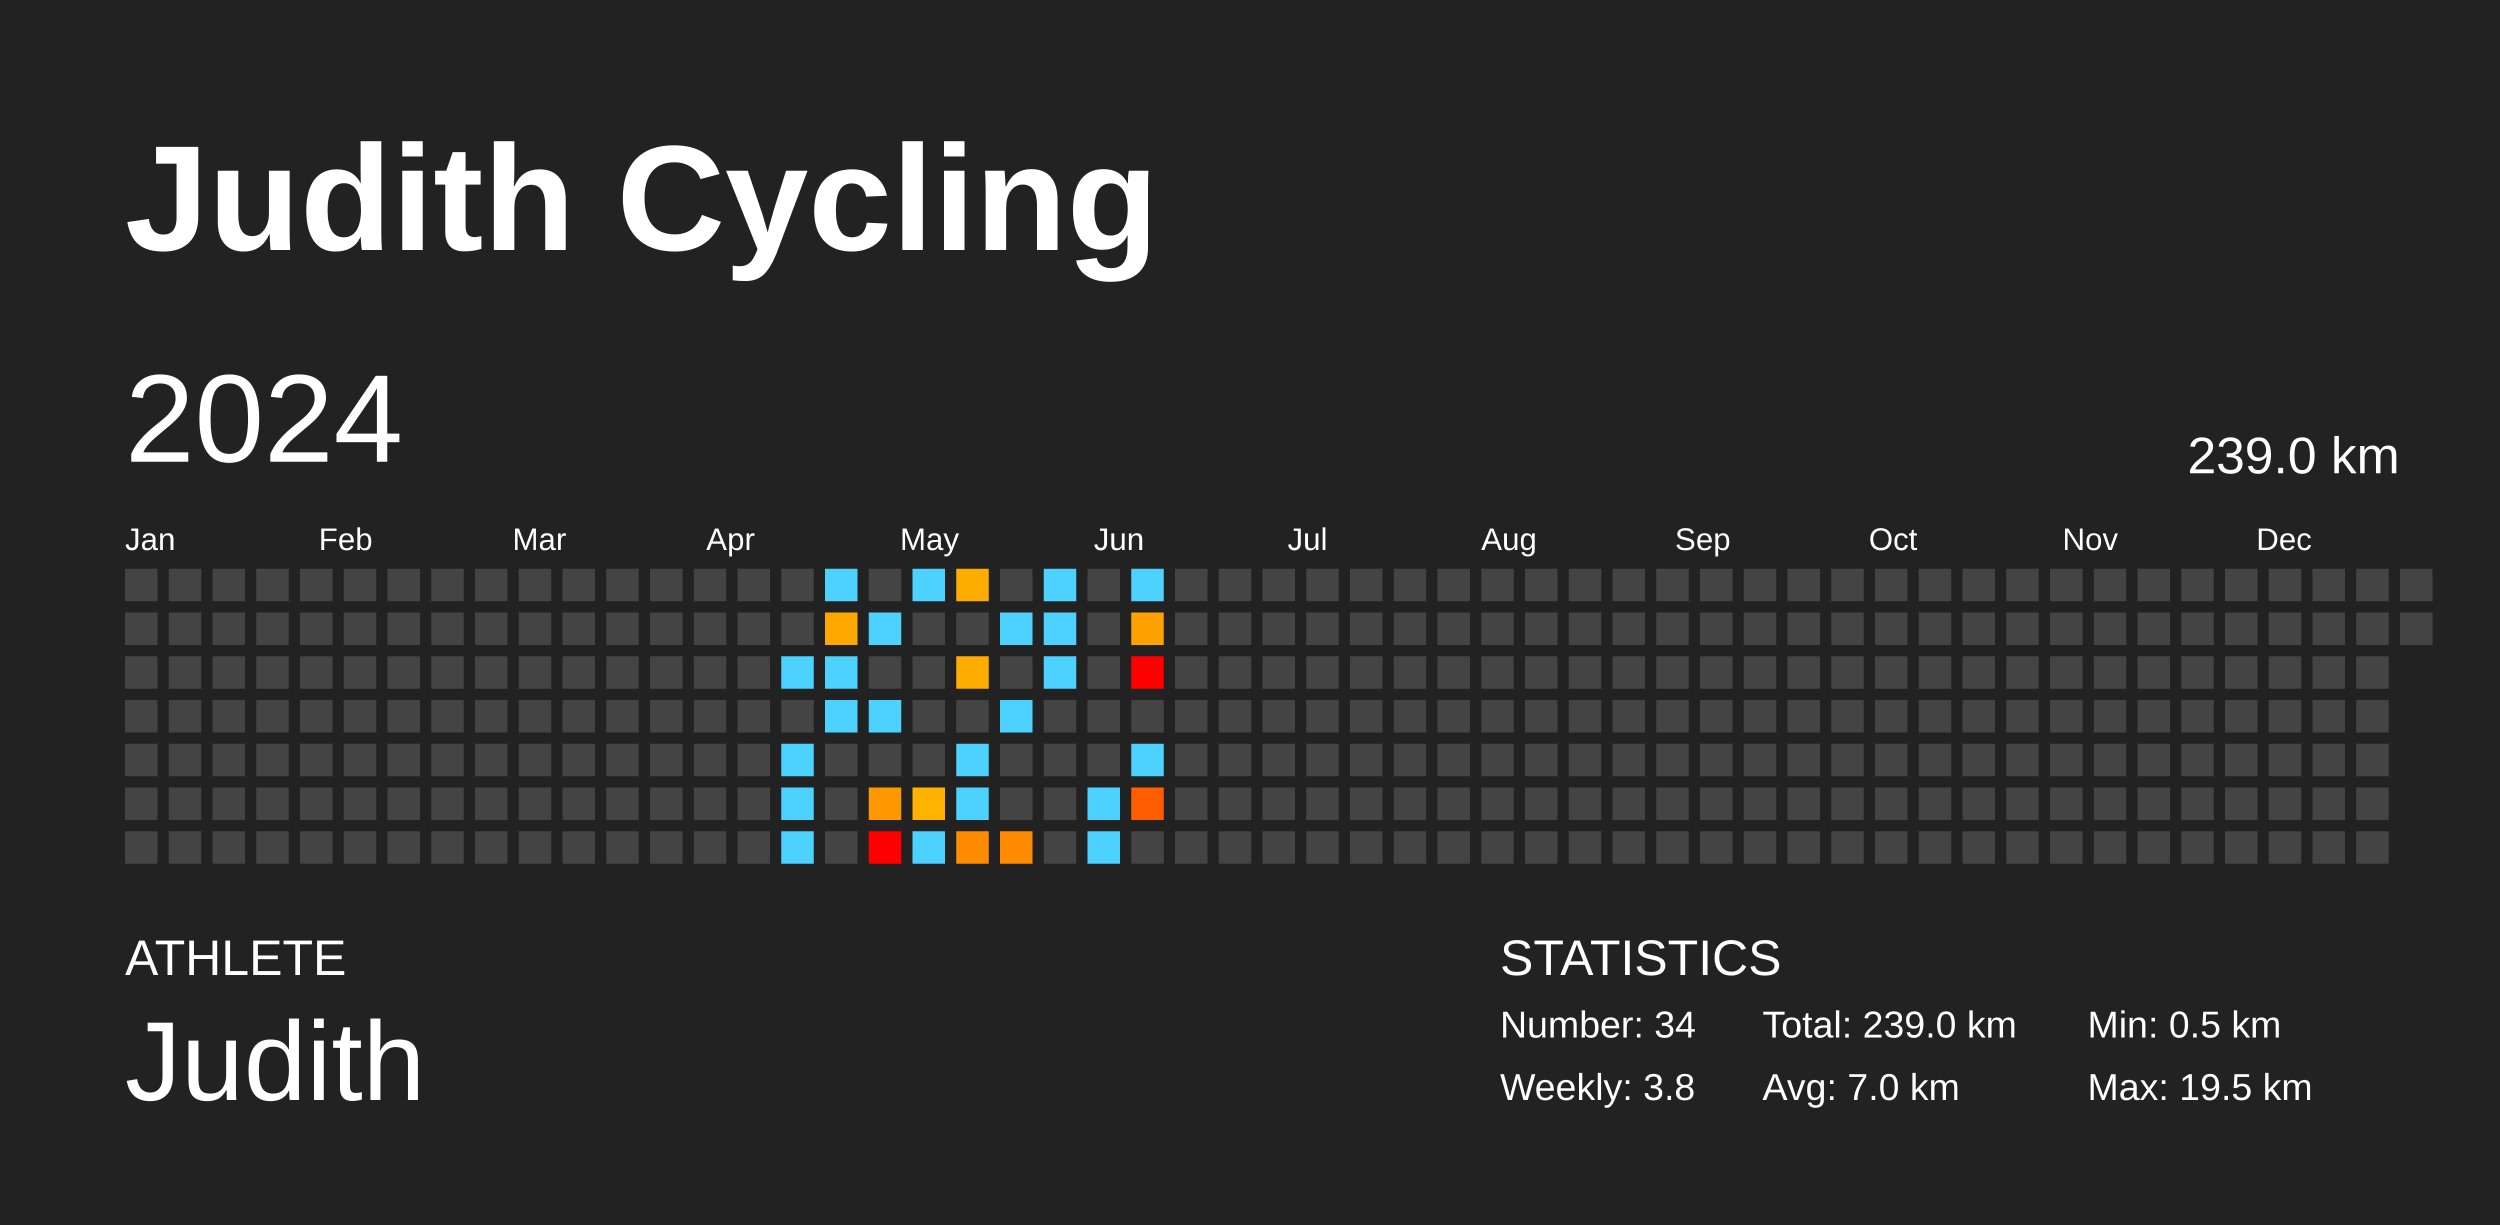
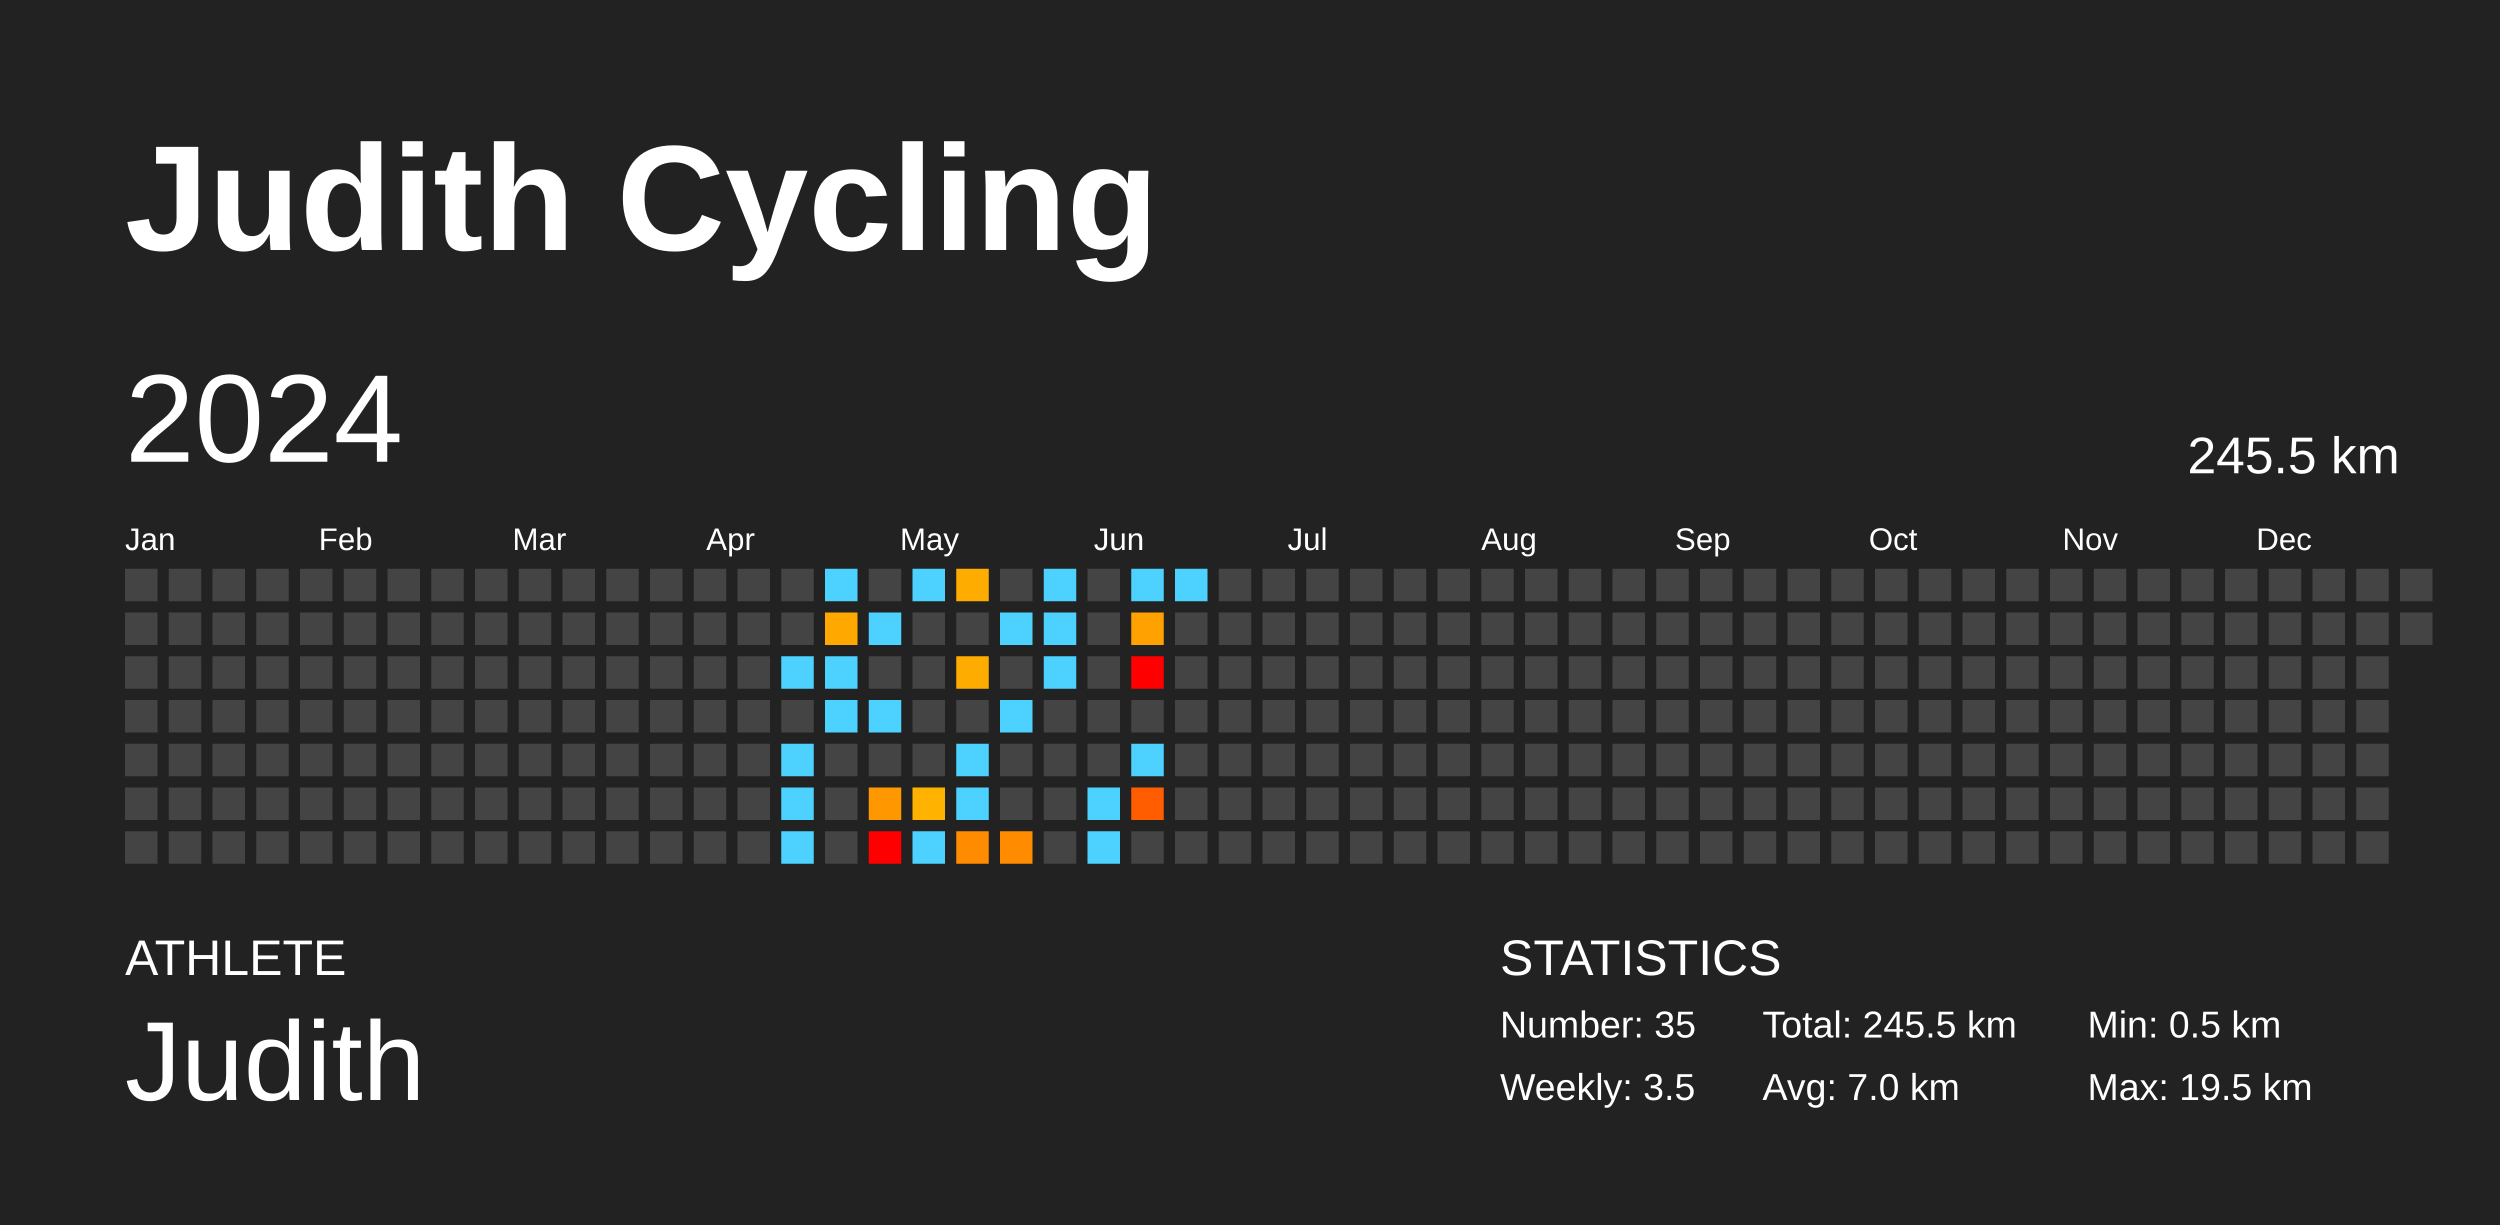
<svg xmlns="http://www.w3.org/2000/svg" baseProfile="full" height="98mm" version="1.1" viewBox="0,0,200,98" width="200mm">
  <defs />
  <rect fill="#222222" height="98" width="200" x="0" y="0" />
  <text fill="#FFFFFF" style="font-size:12px; font-family:Arial; font-weight:bold;" x="10" y="20">Judith Cycling</text>
  <text fill="#FFFFFF" style="font-size:4px; font-family:Arial" x="10" y="78">ATHLETE</text>
  <text fill="#FFFFFF" style="font-size:9px; font-family:Arial" x="10" y="88">Judith</text>
  <text fill="#FFFFFF" style="font-size:4px; font-family:Arial" x="120" y="78">STATISTICS</text>
-   <text fill="#FFFFFF" style="font-size:3px; font-family:Arial" x="120" y="83">Number: 34</text>
-   <text fill="#FFFFFF" style="font-size:3px; font-family:Arial" x="120" y="88">Weekly: 3.8</text>
-   <text fill="#FFFFFF" style="font-size:3px; font-family:Arial" x="141" y="83">Total: 239.0 km</text>
+   <text fill="#FFFFFF" style="font-size:3px; font-family:Arial" x="120" y="83">Number: 35</text>
+   <text fill="#FFFFFF" style="font-size:3px; font-family:Arial" x="120" y="88">Weekly: 3.5</text>
+   <text fill="#FFFFFF" style="font-size:3px; font-family:Arial" x="141" y="83">Total: 245.5 km</text>
  <text fill="#FFFFFF" style="font-size:3px; font-family:Arial" x="141" y="88">Avg: 7.0 km</text>
  <text fill="#FFFFFF" style="font-size:3px; font-family:Arial" x="167" y="83">Min: 0.5 km</text>
  <text fill="#FFFFFF" style="font-size:3px; font-family:Arial" x="167" y="88">Max: 19.5 km</text>
  <text dominant-baseline="hanging" fill="#FFFFFF" style="font-size:10.0px; font-family:Arial;" x="10" y="30">2024</text>
-   <text dominant-baseline="hanging" fill="#FFFFFF" style="font-size:4.125px; font-family:Arial;" x="175" y="35">239.0 km</text>
+   <text dominant-baseline="hanging" fill="#FFFFFF" style="font-size:4.125px; font-family:Arial;" x="175" y="35">245.5 km</text>
  <text fill="#FFFFFF" style="font-size:2.5px; font-family:Arial" x="10.0" y="44">Jan</text>
  <text fill="#FFFFFF" style="font-size:2.5px; font-family:Arial" x="25.5" y="44">Feb</text>
  <text fill="#FFFFFF" style="font-size:2.5px; font-family:Arial" x="41.0" y="44">Mar</text>
  <text fill="#FFFFFF" style="font-size:2.5px; font-family:Arial" x="56.5" y="44">Apr</text>
  <text fill="#FFFFFF" style="font-size:2.5px; font-family:Arial" x="72.0" y="44">May</text>
  <text fill="#FFFFFF" style="font-size:2.5px; font-family:Arial" x="87.5" y="44">Jun</text>
  <text fill="#FFFFFF" style="font-size:2.5px; font-family:Arial" x="103.0" y="44">Jul</text>
  <text fill="#FFFFFF" style="font-size:2.5px; font-family:Arial" x="118.5" y="44">Aug</text>
  <text fill="#FFFFFF" style="font-size:2.5px; font-family:Arial" x="134.0" y="44">Sep</text>
  <text fill="#FFFFFF" style="font-size:2.5px; font-family:Arial" x="149.5" y="44">Oct</text>
  <text fill="#FFFFFF" style="font-size:2.5px; font-family:Arial" x="165.0" y="44">Nov</text>
  <text fill="#FFFFFF" style="font-size:2.5px; font-family:Arial" x="180.5" y="44">Dec</text>
  <rect fill="#444444" height="2.6" width="2.6" x="10.0" y="45.5" />
  <rect fill="#444444" height="2.6" width="2.6" x="10.0" y="49.0" />
  <rect fill="#444444" height="2.6" width="2.6" x="10.0" y="52.5" />
  <rect fill="#444444" height="2.6" width="2.6" x="10.0" y="56.0" />
  <rect fill="#444444" height="2.6" width="2.6" x="10.0" y="59.5" />
  <rect fill="#444444" height="2.6" width="2.6" x="10.0" y="63.0" />
  <rect fill="#444444" height="2.6" width="2.6" x="10.0" y="66.5" />
  <rect fill="#444444" height="2.6" width="2.6" x="13.5" y="45.5" />
  <rect fill="#444444" height="2.6" width="2.6" x="13.5" y="49.0" />
  <rect fill="#444444" height="2.6" width="2.6" x="13.5" y="52.5" />
  <rect fill="#444444" height="2.6" width="2.6" x="13.5" y="56.0" />
  <rect fill="#444444" height="2.6" width="2.6" x="13.5" y="59.5" />
  <rect fill="#444444" height="2.6" width="2.6" x="13.5" y="63.0" />
  <rect fill="#444444" height="2.6" width="2.6" x="13.5" y="66.5" />
  <rect fill="#444444" height="2.6" width="2.6" x="17.0" y="45.5" />
  <rect fill="#444444" height="2.6" width="2.6" x="17.0" y="49.0" />
  <rect fill="#444444" height="2.6" width="2.6" x="17.0" y="52.5" />
  <rect fill="#444444" height="2.6" width="2.6" x="17.0" y="56.0" />
  <rect fill="#444444" height="2.6" width="2.6" x="17.0" y="59.5" />
  <rect fill="#444444" height="2.6" width="2.6" x="17.0" y="63.0" />
  <rect fill="#444444" height="2.6" width="2.6" x="17.0" y="66.5" />
  <rect fill="#444444" height="2.6" width="2.6" x="20.5" y="45.5" />
  <rect fill="#444444" height="2.6" width="2.6" x="20.5" y="49.0" />
  <rect fill="#444444" height="2.6" width="2.6" x="20.5" y="52.5" />
  <rect fill="#444444" height="2.6" width="2.6" x="20.5" y="56.0" />
  <rect fill="#444444" height="2.6" width="2.6" x="20.5" y="59.5" />
  <rect fill="#444444" height="2.6" width="2.6" x="20.5" y="63.0" />
  <rect fill="#444444" height="2.6" width="2.6" x="20.5" y="66.5" />
  <rect fill="#444444" height="2.6" width="2.6" x="24.0" y="45.5" />
  <rect fill="#444444" height="2.6" width="2.6" x="24.0" y="49.0" />
  <rect fill="#444444" height="2.6" width="2.6" x="24.0" y="52.5" />
  <rect fill="#444444" height="2.6" width="2.6" x="24.0" y="56.0" />
  <rect fill="#444444" height="2.6" width="2.6" x="24.0" y="59.5" />
  <rect fill="#444444" height="2.6" width="2.6" x="24.0" y="63.0" />
  <rect fill="#444444" height="2.6" width="2.6" x="24.0" y="66.5" />
  <rect fill="#444444" height="2.6" width="2.6" x="27.5" y="45.5" />
  <rect fill="#444444" height="2.6" width="2.6" x="27.5" y="49.0" />
  <rect fill="#444444" height="2.6" width="2.6" x="27.5" y="52.5" />
  <rect fill="#444444" height="2.6" width="2.6" x="27.5" y="56.0" />
  <rect fill="#444444" height="2.6" width="2.6" x="27.5" y="59.5" />
  <rect fill="#444444" height="2.6" width="2.6" x="27.5" y="63.0" />
  <rect fill="#444444" height="2.6" width="2.6" x="27.5" y="66.5" />
  <rect fill="#444444" height="2.6" width="2.6" x="31.0" y="45.5" />
  <rect fill="#444444" height="2.6" width="2.6" x="31.0" y="49.0" />
  <rect fill="#444444" height="2.6" width="2.6" x="31.0" y="52.5" />
  <rect fill="#444444" height="2.6" width="2.6" x="31.0" y="56.0" />
  <rect fill="#444444" height="2.6" width="2.6" x="31.0" y="59.5" />
  <rect fill="#444444" height="2.6" width="2.6" x="31.0" y="63.0" />
  <rect fill="#444444" height="2.6" width="2.6" x="31.0" y="66.5" />
  <rect fill="#444444" height="2.6" width="2.6" x="34.5" y="45.5" />
  <rect fill="#444444" height="2.6" width="2.6" x="34.5" y="49.0" />
  <rect fill="#444444" height="2.6" width="2.6" x="34.5" y="52.5" />
  <rect fill="#444444" height="2.6" width="2.6" x="34.5" y="56.0" />
  <rect fill="#444444" height="2.6" width="2.6" x="34.5" y="59.5" />
  <rect fill="#444444" height="2.6" width="2.6" x="34.5" y="63.0" />
  <rect fill="#444444" height="2.6" width="2.6" x="34.5" y="66.5" />
  <rect fill="#444444" height="2.6" width="2.6" x="38.0" y="45.5" />
  <rect fill="#444444" height="2.6" width="2.6" x="38.0" y="49.0" />
  <rect fill="#444444" height="2.6" width="2.6" x="38.0" y="52.5" />
  <rect fill="#444444" height="2.6" width="2.6" x="38.0" y="56.0" />
  <rect fill="#444444" height="2.6" width="2.6" x="38.0" y="59.5" />
  <rect fill="#444444" height="2.6" width="2.6" x="38.0" y="63.0" />
  <rect fill="#444444" height="2.6" width="2.6" x="38.0" y="66.5" />
  <rect fill="#444444" height="2.6" width="2.6" x="41.5" y="45.5" />
  <rect fill="#444444" height="2.6" width="2.6" x="41.5" y="49.0" />
  <rect fill="#444444" height="2.6" width="2.6" x="41.5" y="52.5" />
  <rect fill="#444444" height="2.6" width="2.6" x="41.5" y="56.0" />
  <rect fill="#444444" height="2.6" width="2.6" x="41.5" y="59.5" />
  <rect fill="#444444" height="2.6" width="2.6" x="41.5" y="63.0" />
  <rect fill="#444444" height="2.6" width="2.6" x="41.5" y="66.5" />
  <rect fill="#444444" height="2.6" width="2.6" x="45.0" y="45.5" />
  <rect fill="#444444" height="2.6" width="2.6" x="45.0" y="49.0" />
  <rect fill="#444444" height="2.6" width="2.6" x="45.0" y="52.5" />
  <rect fill="#444444" height="2.6" width="2.6" x="45.0" y="56.0" />
  <rect fill="#444444" height="2.6" width="2.6" x="45.0" y="59.5" />
  <rect fill="#444444" height="2.6" width="2.6" x="45.0" y="63.0" />
  <rect fill="#444444" height="2.6" width="2.6" x="45.0" y="66.5" />
  <rect fill="#444444" height="2.6" width="2.6" x="48.5" y="45.5" />
  <rect fill="#444444" height="2.6" width="2.6" x="48.5" y="49.0" />
  <rect fill="#444444" height="2.6" width="2.6" x="48.5" y="52.5" />
  <rect fill="#444444" height="2.6" width="2.6" x="48.5" y="56.0" />
  <rect fill="#444444" height="2.6" width="2.6" x="48.5" y="59.5" />
  <rect fill="#444444" height="2.6" width="2.6" x="48.5" y="63.0" />
  <rect fill="#444444" height="2.6" width="2.6" x="48.5" y="66.5" />
  <rect fill="#444444" height="2.6" width="2.6" x="52.0" y="45.5" />
  <rect fill="#444444" height="2.6" width="2.6" x="52.0" y="49.0" />
  <rect fill="#444444" height="2.6" width="2.6" x="52.0" y="52.5" />
  <rect fill="#444444" height="2.6" width="2.6" x="52.0" y="56.0" />
  <rect fill="#444444" height="2.6" width="2.6" x="52.0" y="59.5" />
  <rect fill="#444444" height="2.6" width="2.6" x="52.0" y="63.0" />
  <rect fill="#444444" height="2.6" width="2.6" x="52.0" y="66.5" />
  <rect fill="#444444" height="2.6" width="2.6" x="55.5" y="45.5" />
  <rect fill="#444444" height="2.6" width="2.6" x="55.5" y="49.0" />
  <rect fill="#444444" height="2.6" width="2.6" x="55.5" y="52.5" />
  <rect fill="#444444" height="2.6" width="2.6" x="55.5" y="56.0" />
  <rect fill="#444444" height="2.6" width="2.6" x="55.5" y="59.5" />
  <rect fill="#444444" height="2.6" width="2.6" x="55.5" y="63.0" />
  <rect fill="#444444" height="2.6" width="2.6" x="55.5" y="66.5" />
  <rect fill="#444444" height="2.6" width="2.6" x="59.0" y="45.5" />
  <rect fill="#444444" height="2.6" width="2.6" x="59.0" y="49.0" />
  <rect fill="#444444" height="2.6" width="2.6" x="59.0" y="52.5" />
  <rect fill="#444444" height="2.6" width="2.6" x="59.0" y="56.0" />
  <rect fill="#444444" height="2.6" width="2.6" x="59.0" y="59.5" />
  <rect fill="#444444" height="2.6" width="2.6" x="59.0" y="63.0" />
  <rect fill="#444444" height="2.6" width="2.6" x="59.0" y="66.5" />
  <rect fill="#444444" height="2.6" width="2.6" x="62.5" y="45.5" />
  <rect fill="#444444" height="2.6" width="2.6" x="62.5" y="49.0" />
  <rect fill="#4dd2ff" height="2.6" width="2.6" x="62.5" y="52.5" />
  <rect fill="#444444" height="2.6" width="2.6" x="62.5" y="56.0" />
  <rect fill="#4dd2ff" height="2.6" width="2.6" x="62.5" y="59.5" />
  <rect fill="#4dd2ff" height="2.6" width="2.6" x="62.5" y="63.0" />
  <rect fill="#4dd2ff" height="2.6" width="2.6" x="62.5" y="66.5" />
  <rect fill="#4dd2ff" height="2.6" width="2.6" x="66.0" y="45.5" />
  <rect fill="#ffa800" height="2.6" width="2.6" x="66.0" y="49.0" />
  <rect fill="#4dd2ff" height="2.6" width="2.6" x="66.0" y="52.5" />
  <rect fill="#4dd2ff" height="2.6" width="2.6" x="66.0" y="56.0" />
  <rect fill="#444444" height="2.6" width="2.6" x="66.0" y="59.5" />
  <rect fill="#444444" height="2.6" width="2.6" x="66.0" y="63.0" />
  <rect fill="#444444" height="2.6" width="2.6" x="66.0" y="66.5" />
  <rect fill="#444444" height="2.6" width="2.6" x="69.5" y="45.5" />
  <rect fill="#4dd2ff" height="2.6" width="2.6" x="69.5" y="49.0" />
  <rect fill="#444444" height="2.6" width="2.6" x="69.5" y="52.5" />
  <rect fill="#4dd2ff" height="2.6" width="2.6" x="69.5" y="56.0" />
  <rect fill="#444444" height="2.6" width="2.6" x="69.5" y="59.5" />
  <rect fill="#ff9700" height="2.6" width="2.6" x="69.5" y="63.0" />
  <rect fill="red" height="2.6" width="2.6" x="69.5" y="66.5" />
  <rect fill="#4dd2ff" height="2.6" width="2.6" x="73.0" y="45.5" />
  <rect fill="#444444" height="2.6" width="2.6" x="73.0" y="49.0" />
  <rect fill="#444444" height="2.6" width="2.6" x="73.0" y="52.5" />
  <rect fill="#444444" height="2.6" width="2.6" x="73.0" y="56.0" />
  <rect fill="#444444" height="2.6" width="2.6" x="73.0" y="59.5" />
  <rect fill="#ffb200" height="2.6" width="2.6" x="73.0" y="63.0" />
  <rect fill="#4dd2ff" height="2.6" width="2.6" x="73.0" y="66.5" />
  <rect fill="#ffac00" height="2.6" width="2.6" x="76.5" y="45.5" />
  <rect fill="#444444" height="2.6" width="2.6" x="76.5" y="49.0" />
  <rect fill="#ffac00" height="2.6" width="2.6" x="76.5" y="52.5" />
  <rect fill="#444444" height="2.6" width="2.6" x="76.5" y="56.0" />
  <rect fill="#4dd2ff" height="2.6" width="2.6" x="76.5" y="59.5" />
  <rect fill="#4dd2ff" height="2.6" width="2.6" x="76.5" y="63.0" />
  <rect fill="#ff8c00" height="2.6" width="2.6" x="76.5" y="66.5" />
  <rect fill="#444444" height="2.6" width="2.6" x="80.0" y="45.5" />
  <rect fill="#4dd2ff" height="2.6" width="2.6" x="80.0" y="49.0" />
  <rect fill="#444444" height="2.6" width="2.6" x="80.0" y="52.5" />
  <rect fill="#4dd2ff" height="2.6" width="2.6" x="80.0" y="56.0" />
  <rect fill="#444444" height="2.6" width="2.6" x="80.0" y="59.5" />
  <rect fill="#444444" height="2.6" width="2.6" x="80.0" y="63.0" />
  <rect fill="#ff8c00" height="2.6" width="2.6" x="80.0" y="66.5" />
  <rect fill="#4dd2ff" height="2.6" width="2.6" x="83.5" y="45.5" />
  <rect fill="#4dd2ff" height="2.6" width="2.6" x="83.5" y="49.0" />
  <rect fill="#4dd2ff" height="2.6" width="2.6" x="83.5" y="52.5" />
  <rect fill="#444444" height="2.6" width="2.6" x="83.5" y="56.0" />
  <rect fill="#444444" height="2.6" width="2.6" x="83.5" y="59.5" />
  <rect fill="#444444" height="2.6" width="2.6" x="83.5" y="63.0" />
  <rect fill="#444444" height="2.6" width="2.6" x="83.5" y="66.5" />
  <rect fill="#444444" height="2.6" width="2.6" x="87.0" y="45.5" />
  <rect fill="#444444" height="2.6" width="2.6" x="87.0" y="49.0" />
  <rect fill="#444444" height="2.6" width="2.6" x="87.0" y="52.5" />
  <rect fill="#444444" height="2.6" width="2.6" x="87.0" y="56.0" />
  <rect fill="#444444" height="2.6" width="2.6" x="87.0" y="59.5" />
  <rect fill="#4dd2ff" height="2.6" width="2.6" x="87.0" y="63.0" />
  <rect fill="#4dd2ff" height="2.6" width="2.6" x="87.0" y="66.5" />
  <rect fill="#4dd2ff" height="2.6" width="2.6" x="90.5" y="45.5" />
  <rect fill="#ffa100" height="2.6" width="2.6" x="90.5" y="49.0" />
  <rect fill="red" height="2.6" width="2.6" x="90.5" y="52.5" />
  <rect fill="#444444" height="2.6" width="2.6" x="90.5" y="56.0" />
  <rect fill="#4dd2ff" height="2.6" width="2.6" x="90.5" y="59.5" />
  <rect fill="#ff5d00" height="2.6" width="2.6" x="90.5" y="63.0" />
  <rect fill="#444444" height="2.6" width="2.6" x="90.5" y="66.5" />
-   <rect fill="#444444" height="2.6" width="2.6" x="94.0" y="45.5" />
+   <rect fill="#4dd2ff" height="2.6" width="2.6" x="94.0" y="45.5" />
  <rect fill="#444444" height="2.6" width="2.6" x="94.0" y="49.0" />
  <rect fill="#444444" height="2.6" width="2.6" x="94.0" y="52.5" />
  <rect fill="#444444" height="2.6" width="2.6" x="94.0" y="56.0" />
  <rect fill="#444444" height="2.6" width="2.6" x="94.0" y="59.5" />
  <rect fill="#444444" height="2.6" width="2.6" x="94.0" y="63.0" />
  <rect fill="#444444" height="2.6" width="2.6" x="94.0" y="66.5" />
  <rect fill="#444444" height="2.6" width="2.6" x="97.5" y="45.5" />
  <rect fill="#444444" height="2.6" width="2.6" x="97.5" y="49.0" />
  <rect fill="#444444" height="2.6" width="2.6" x="97.5" y="52.5" />
  <rect fill="#444444" height="2.6" width="2.6" x="97.5" y="56.0" />
  <rect fill="#444444" height="2.6" width="2.6" x="97.5" y="59.5" />
  <rect fill="#444444" height="2.6" width="2.6" x="97.5" y="63.0" />
  <rect fill="#444444" height="2.6" width="2.6" x="97.5" y="66.5" />
  <rect fill="#444444" height="2.6" width="2.6" x="101.0" y="45.5" />
  <rect fill="#444444" height="2.6" width="2.6" x="101.0" y="49.0" />
  <rect fill="#444444" height="2.6" width="2.6" x="101.0" y="52.5" />
  <rect fill="#444444" height="2.6" width="2.6" x="101.0" y="56.0" />
  <rect fill="#444444" height="2.6" width="2.6" x="101.0" y="59.5" />
  <rect fill="#444444" height="2.6" width="2.6" x="101.0" y="63.0" />
  <rect fill="#444444" height="2.6" width="2.6" x="101.0" y="66.5" />
  <rect fill="#444444" height="2.6" width="2.6" x="104.5" y="45.5" />
  <rect fill="#444444" height="2.6" width="2.6" x="104.5" y="49.0" />
  <rect fill="#444444" height="2.6" width="2.6" x="104.5" y="52.5" />
  <rect fill="#444444" height="2.6" width="2.6" x="104.5" y="56.0" />
  <rect fill="#444444" height="2.6" width="2.6" x="104.5" y="59.5" />
  <rect fill="#444444" height="2.6" width="2.6" x="104.5" y="63.0" />
  <rect fill="#444444" height="2.6" width="2.6" x="104.5" y="66.5" />
  <rect fill="#444444" height="2.6" width="2.6" x="108.0" y="45.5" />
  <rect fill="#444444" height="2.6" width="2.6" x="108.0" y="49.0" />
  <rect fill="#444444" height="2.6" width="2.6" x="108.0" y="52.5" />
  <rect fill="#444444" height="2.6" width="2.6" x="108.0" y="56.0" />
  <rect fill="#444444" height="2.6" width="2.6" x="108.0" y="59.5" />
  <rect fill="#444444" height="2.6" width="2.6" x="108.0" y="63.0" />
  <rect fill="#444444" height="2.6" width="2.6" x="108.0" y="66.5" />
  <rect fill="#444444" height="2.6" width="2.6" x="111.5" y="45.5" />
  <rect fill="#444444" height="2.6" width="2.6" x="111.5" y="49.0" />
  <rect fill="#444444" height="2.6" width="2.6" x="111.5" y="52.5" />
  <rect fill="#444444" height="2.6" width="2.6" x="111.5" y="56.0" />
  <rect fill="#444444" height="2.6" width="2.6" x="111.5" y="59.5" />
  <rect fill="#444444" height="2.6" width="2.6" x="111.5" y="63.0" />
  <rect fill="#444444" height="2.6" width="2.6" x="111.5" y="66.5" />
  <rect fill="#444444" height="2.6" width="2.6" x="115.0" y="45.5" />
  <rect fill="#444444" height="2.6" width="2.6" x="115.0" y="49.0" />
  <rect fill="#444444" height="2.6" width="2.6" x="115.0" y="52.5" />
  <rect fill="#444444" height="2.6" width="2.6" x="115.0" y="56.0" />
  <rect fill="#444444" height="2.6" width="2.6" x="115.0" y="59.5" />
  <rect fill="#444444" height="2.6" width="2.6" x="115.0" y="63.0" />
  <rect fill="#444444" height="2.6" width="2.6" x="115.0" y="66.5" />
  <rect fill="#444444" height="2.6" width="2.6" x="118.5" y="45.5" />
  <rect fill="#444444" height="2.6" width="2.6" x="118.5" y="49.0" />
  <rect fill="#444444" height="2.6" width="2.6" x="118.5" y="52.5" />
  <rect fill="#444444" height="2.6" width="2.6" x="118.5" y="56.0" />
  <rect fill="#444444" height="2.6" width="2.6" x="118.5" y="59.5" />
  <rect fill="#444444" height="2.6" width="2.6" x="118.5" y="63.0" />
  <rect fill="#444444" height="2.6" width="2.6" x="118.5" y="66.5" />
  <rect fill="#444444" height="2.6" width="2.6" x="122.0" y="45.5" />
  <rect fill="#444444" height="2.6" width="2.6" x="122.0" y="49.0" />
  <rect fill="#444444" height="2.6" width="2.6" x="122.0" y="52.5" />
  <rect fill="#444444" height="2.6" width="2.6" x="122.0" y="56.0" />
  <rect fill="#444444" height="2.6" width="2.6" x="122.0" y="59.5" />
  <rect fill="#444444" height="2.6" width="2.6" x="122.0" y="63.0" />
  <rect fill="#444444" height="2.6" width="2.6" x="122.0" y="66.5" />
  <rect fill="#444444" height="2.6" width="2.6" x="125.5" y="45.5" />
  <rect fill="#444444" height="2.6" width="2.6" x="125.5" y="49.0" />
  <rect fill="#444444" height="2.6" width="2.6" x="125.5" y="52.5" />
  <rect fill="#444444" height="2.6" width="2.6" x="125.5" y="56.0" />
  <rect fill="#444444" height="2.6" width="2.6" x="125.5" y="59.5" />
  <rect fill="#444444" height="2.6" width="2.6" x="125.5" y="63.0" />
  <rect fill="#444444" height="2.6" width="2.6" x="125.5" y="66.5" />
  <rect fill="#444444" height="2.6" width="2.6" x="129.0" y="45.5" />
  <rect fill="#444444" height="2.6" width="2.6" x="129.0" y="49.0" />
  <rect fill="#444444" height="2.6" width="2.6" x="129.0" y="52.5" />
  <rect fill="#444444" height="2.6" width="2.6" x="129.0" y="56.0" />
  <rect fill="#444444" height="2.6" width="2.6" x="129.0" y="59.5" />
  <rect fill="#444444" height="2.6" width="2.6" x="129.0" y="63.0" />
  <rect fill="#444444" height="2.6" width="2.6" x="129.0" y="66.5" />
  <rect fill="#444444" height="2.6" width="2.6" x="132.5" y="45.5" />
  <rect fill="#444444" height="2.6" width="2.6" x="132.5" y="49.0" />
  <rect fill="#444444" height="2.6" width="2.6" x="132.5" y="52.5" />
  <rect fill="#444444" height="2.6" width="2.6" x="132.5" y="56.0" />
  <rect fill="#444444" height="2.6" width="2.6" x="132.5" y="59.5" />
  <rect fill="#444444" height="2.6" width="2.6" x="132.5" y="63.0" />
  <rect fill="#444444" height="2.6" width="2.6" x="132.5" y="66.5" />
  <rect fill="#444444" height="2.6" width="2.6" x="136.0" y="45.5" />
  <rect fill="#444444" height="2.6" width="2.6" x="136.0" y="49.0" />
  <rect fill="#444444" height="2.6" width="2.6" x="136.0" y="52.5" />
  <rect fill="#444444" height="2.6" width="2.6" x="136.0" y="56.0" />
  <rect fill="#444444" height="2.6" width="2.6" x="136.0" y="59.5" />
  <rect fill="#444444" height="2.6" width="2.6" x="136.0" y="63.0" />
  <rect fill="#444444" height="2.6" width="2.6" x="136.0" y="66.5" />
  <rect fill="#444444" height="2.6" width="2.6" x="139.5" y="45.5" />
  <rect fill="#444444" height="2.6" width="2.6" x="139.5" y="49.0" />
  <rect fill="#444444" height="2.6" width="2.6" x="139.5" y="52.5" />
  <rect fill="#444444" height="2.6" width="2.6" x="139.5" y="56.0" />
  <rect fill="#444444" height="2.6" width="2.6" x="139.5" y="59.5" />
  <rect fill="#444444" height="2.6" width="2.6" x="139.5" y="63.0" />
  <rect fill="#444444" height="2.6" width="2.6" x="139.5" y="66.5" />
  <rect fill="#444444" height="2.6" width="2.6" x="143.0" y="45.5" />
  <rect fill="#444444" height="2.6" width="2.6" x="143.0" y="49.0" />
  <rect fill="#444444" height="2.6" width="2.6" x="143.0" y="52.5" />
  <rect fill="#444444" height="2.6" width="2.6" x="143.0" y="56.0" />
  <rect fill="#444444" height="2.6" width="2.6" x="143.0" y="59.5" />
  <rect fill="#444444" height="2.6" width="2.6" x="143.0" y="63.0" />
  <rect fill="#444444" height="2.6" width="2.6" x="143.0" y="66.5" />
  <rect fill="#444444" height="2.6" width="2.6" x="146.5" y="45.5" />
  <rect fill="#444444" height="2.6" width="2.6" x="146.5" y="49.0" />
  <rect fill="#444444" height="2.6" width="2.6" x="146.5" y="52.5" />
  <rect fill="#444444" height="2.6" width="2.6" x="146.5" y="56.0" />
  <rect fill="#444444" height="2.6" width="2.6" x="146.5" y="59.5" />
  <rect fill="#444444" height="2.6" width="2.6" x="146.5" y="63.0" />
  <rect fill="#444444" height="2.6" width="2.6" x="146.5" y="66.5" />
  <rect fill="#444444" height="2.6" width="2.6" x="150.0" y="45.5" />
  <rect fill="#444444" height="2.6" width="2.6" x="150.0" y="49.0" />
  <rect fill="#444444" height="2.6" width="2.6" x="150.0" y="52.5" />
  <rect fill="#444444" height="2.6" width="2.6" x="150.0" y="56.0" />
  <rect fill="#444444" height="2.6" width="2.6" x="150.0" y="59.5" />
  <rect fill="#444444" height="2.6" width="2.6" x="150.0" y="63.0" />
  <rect fill="#444444" height="2.6" width="2.6" x="150.0" y="66.5" />
  <rect fill="#444444" height="2.6" width="2.6" x="153.5" y="45.5" />
  <rect fill="#444444" height="2.6" width="2.6" x="153.5" y="49.0" />
  <rect fill="#444444" height="2.6" width="2.6" x="153.5" y="52.5" />
  <rect fill="#444444" height="2.6" width="2.6" x="153.5" y="56.0" />
  <rect fill="#444444" height="2.6" width="2.6" x="153.5" y="59.5" />
  <rect fill="#444444" height="2.6" width="2.6" x="153.5" y="63.0" />
  <rect fill="#444444" height="2.6" width="2.6" x="153.5" y="66.5" />
  <rect fill="#444444" height="2.6" width="2.6" x="157.0" y="45.5" />
  <rect fill="#444444" height="2.6" width="2.6" x="157.0" y="49.0" />
  <rect fill="#444444" height="2.6" width="2.6" x="157.0" y="52.5" />
  <rect fill="#444444" height="2.6" width="2.6" x="157.0" y="56.0" />
  <rect fill="#444444" height="2.6" width="2.6" x="157.0" y="59.5" />
  <rect fill="#444444" height="2.6" width="2.6" x="157.0" y="63.0" />
  <rect fill="#444444" height="2.6" width="2.6" x="157.0" y="66.5" />
  <rect fill="#444444" height="2.6" width="2.6" x="160.5" y="45.5" />
  <rect fill="#444444" height="2.6" width="2.6" x="160.5" y="49.0" />
  <rect fill="#444444" height="2.6" width="2.6" x="160.5" y="52.5" />
  <rect fill="#444444" height="2.6" width="2.6" x="160.5" y="56.0" />
  <rect fill="#444444" height="2.6" width="2.6" x="160.5" y="59.5" />
  <rect fill="#444444" height="2.6" width="2.6" x="160.5" y="63.0" />
  <rect fill="#444444" height="2.6" width="2.6" x="160.5" y="66.5" />
  <rect fill="#444444" height="2.6" width="2.6" x="164.0" y="45.5" />
  <rect fill="#444444" height="2.6" width="2.6" x="164.0" y="49.0" />
  <rect fill="#444444" height="2.6" width="2.6" x="164.0" y="52.5" />
  <rect fill="#444444" height="2.6" width="2.6" x="164.0" y="56.0" />
  <rect fill="#444444" height="2.6" width="2.6" x="164.0" y="59.5" />
  <rect fill="#444444" height="2.6" width="2.6" x="164.0" y="63.0" />
  <rect fill="#444444" height="2.6" width="2.6" x="164.0" y="66.5" />
  <rect fill="#444444" height="2.6" width="2.6" x="167.5" y="45.5" />
  <rect fill="#444444" height="2.6" width="2.6" x="167.5" y="49.0" />
  <rect fill="#444444" height="2.6" width="2.6" x="167.5" y="52.5" />
  <rect fill="#444444" height="2.6" width="2.6" x="167.5" y="56.0" />
  <rect fill="#444444" height="2.6" width="2.6" x="167.5" y="59.5" />
  <rect fill="#444444" height="2.6" width="2.6" x="167.5" y="63.0" />
  <rect fill="#444444" height="2.6" width="2.6" x="167.5" y="66.5" />
  <rect fill="#444444" height="2.6" width="2.6" x="171.0" y="45.5" />
  <rect fill="#444444" height="2.6" width="2.6" x="171.0" y="49.0" />
  <rect fill="#444444" height="2.6" width="2.6" x="171.0" y="52.5" />
  <rect fill="#444444" height="2.6" width="2.6" x="171.0" y="56.0" />
  <rect fill="#444444" height="2.6" width="2.6" x="171.0" y="59.5" />
  <rect fill="#444444" height="2.6" width="2.6" x="171.0" y="63.0" />
  <rect fill="#444444" height="2.6" width="2.6" x="171.0" y="66.5" />
  <rect fill="#444444" height="2.6" width="2.6" x="174.5" y="45.5" />
  <rect fill="#444444" height="2.6" width="2.6" x="174.5" y="49.0" />
  <rect fill="#444444" height="2.6" width="2.6" x="174.5" y="52.5" />
  <rect fill="#444444" height="2.6" width="2.6" x="174.5" y="56.0" />
  <rect fill="#444444" height="2.6" width="2.6" x="174.5" y="59.5" />
  <rect fill="#444444" height="2.6" width="2.6" x="174.5" y="63.0" />
  <rect fill="#444444" height="2.6" width="2.6" x="174.5" y="66.5" />
  <rect fill="#444444" height="2.6" width="2.6" x="178.0" y="45.5" />
  <rect fill="#444444" height="2.6" width="2.6" x="178.0" y="49.0" />
  <rect fill="#444444" height="2.6" width="2.6" x="178.0" y="52.5" />
  <rect fill="#444444" height="2.6" width="2.6" x="178.0" y="56.0" />
  <rect fill="#444444" height="2.6" width="2.6" x="178.0" y="59.5" />
  <rect fill="#444444" height="2.6" width="2.6" x="178.0" y="63.0" />
  <rect fill="#444444" height="2.6" width="2.6" x="178.0" y="66.5" />
  <rect fill="#444444" height="2.6" width="2.6" x="181.5" y="45.5" />
  <rect fill="#444444" height="2.6" width="2.6" x="181.5" y="49.0" />
  <rect fill="#444444" height="2.6" width="2.6" x="181.5" y="52.5" />
  <rect fill="#444444" height="2.6" width="2.6" x="181.5" y="56.0" />
  <rect fill="#444444" height="2.6" width="2.6" x="181.5" y="59.5" />
  <rect fill="#444444" height="2.6" width="2.6" x="181.5" y="63.0" />
  <rect fill="#444444" height="2.6" width="2.6" x="181.5" y="66.5" />
  <rect fill="#444444" height="2.6" width="2.6" x="185.0" y="45.5" />
  <rect fill="#444444" height="2.6" width="2.6" x="185.0" y="49.0" />
  <rect fill="#444444" height="2.6" width="2.6" x="185.0" y="52.5" />
  <rect fill="#444444" height="2.6" width="2.6" x="185.0" y="56.0" />
  <rect fill="#444444" height="2.6" width="2.6" x="185.0" y="59.5" />
  <rect fill="#444444" height="2.6" width="2.6" x="185.0" y="63.0" />
  <rect fill="#444444" height="2.6" width="2.6" x="185.0" y="66.5" />
  <rect fill="#444444" height="2.6" width="2.6" x="188.5" y="45.5" />
  <rect fill="#444444" height="2.6" width="2.6" x="188.5" y="49.0" />
  <rect fill="#444444" height="2.6" width="2.6" x="188.5" y="52.5" />
  <rect fill="#444444" height="2.6" width="2.6" x="188.5" y="56.0" />
  <rect fill="#444444" height="2.6" width="2.6" x="188.5" y="59.5" />
  <rect fill="#444444" height="2.6" width="2.6" x="188.5" y="63.0" />
  <rect fill="#444444" height="2.6" width="2.6" x="188.5" y="66.5" />
  <rect fill="#444444" height="2.6" width="2.6" x="192.0" y="45.5" />
  <rect fill="#444444" height="2.6" width="2.6" x="192.0" y="49.0" />
</svg>
